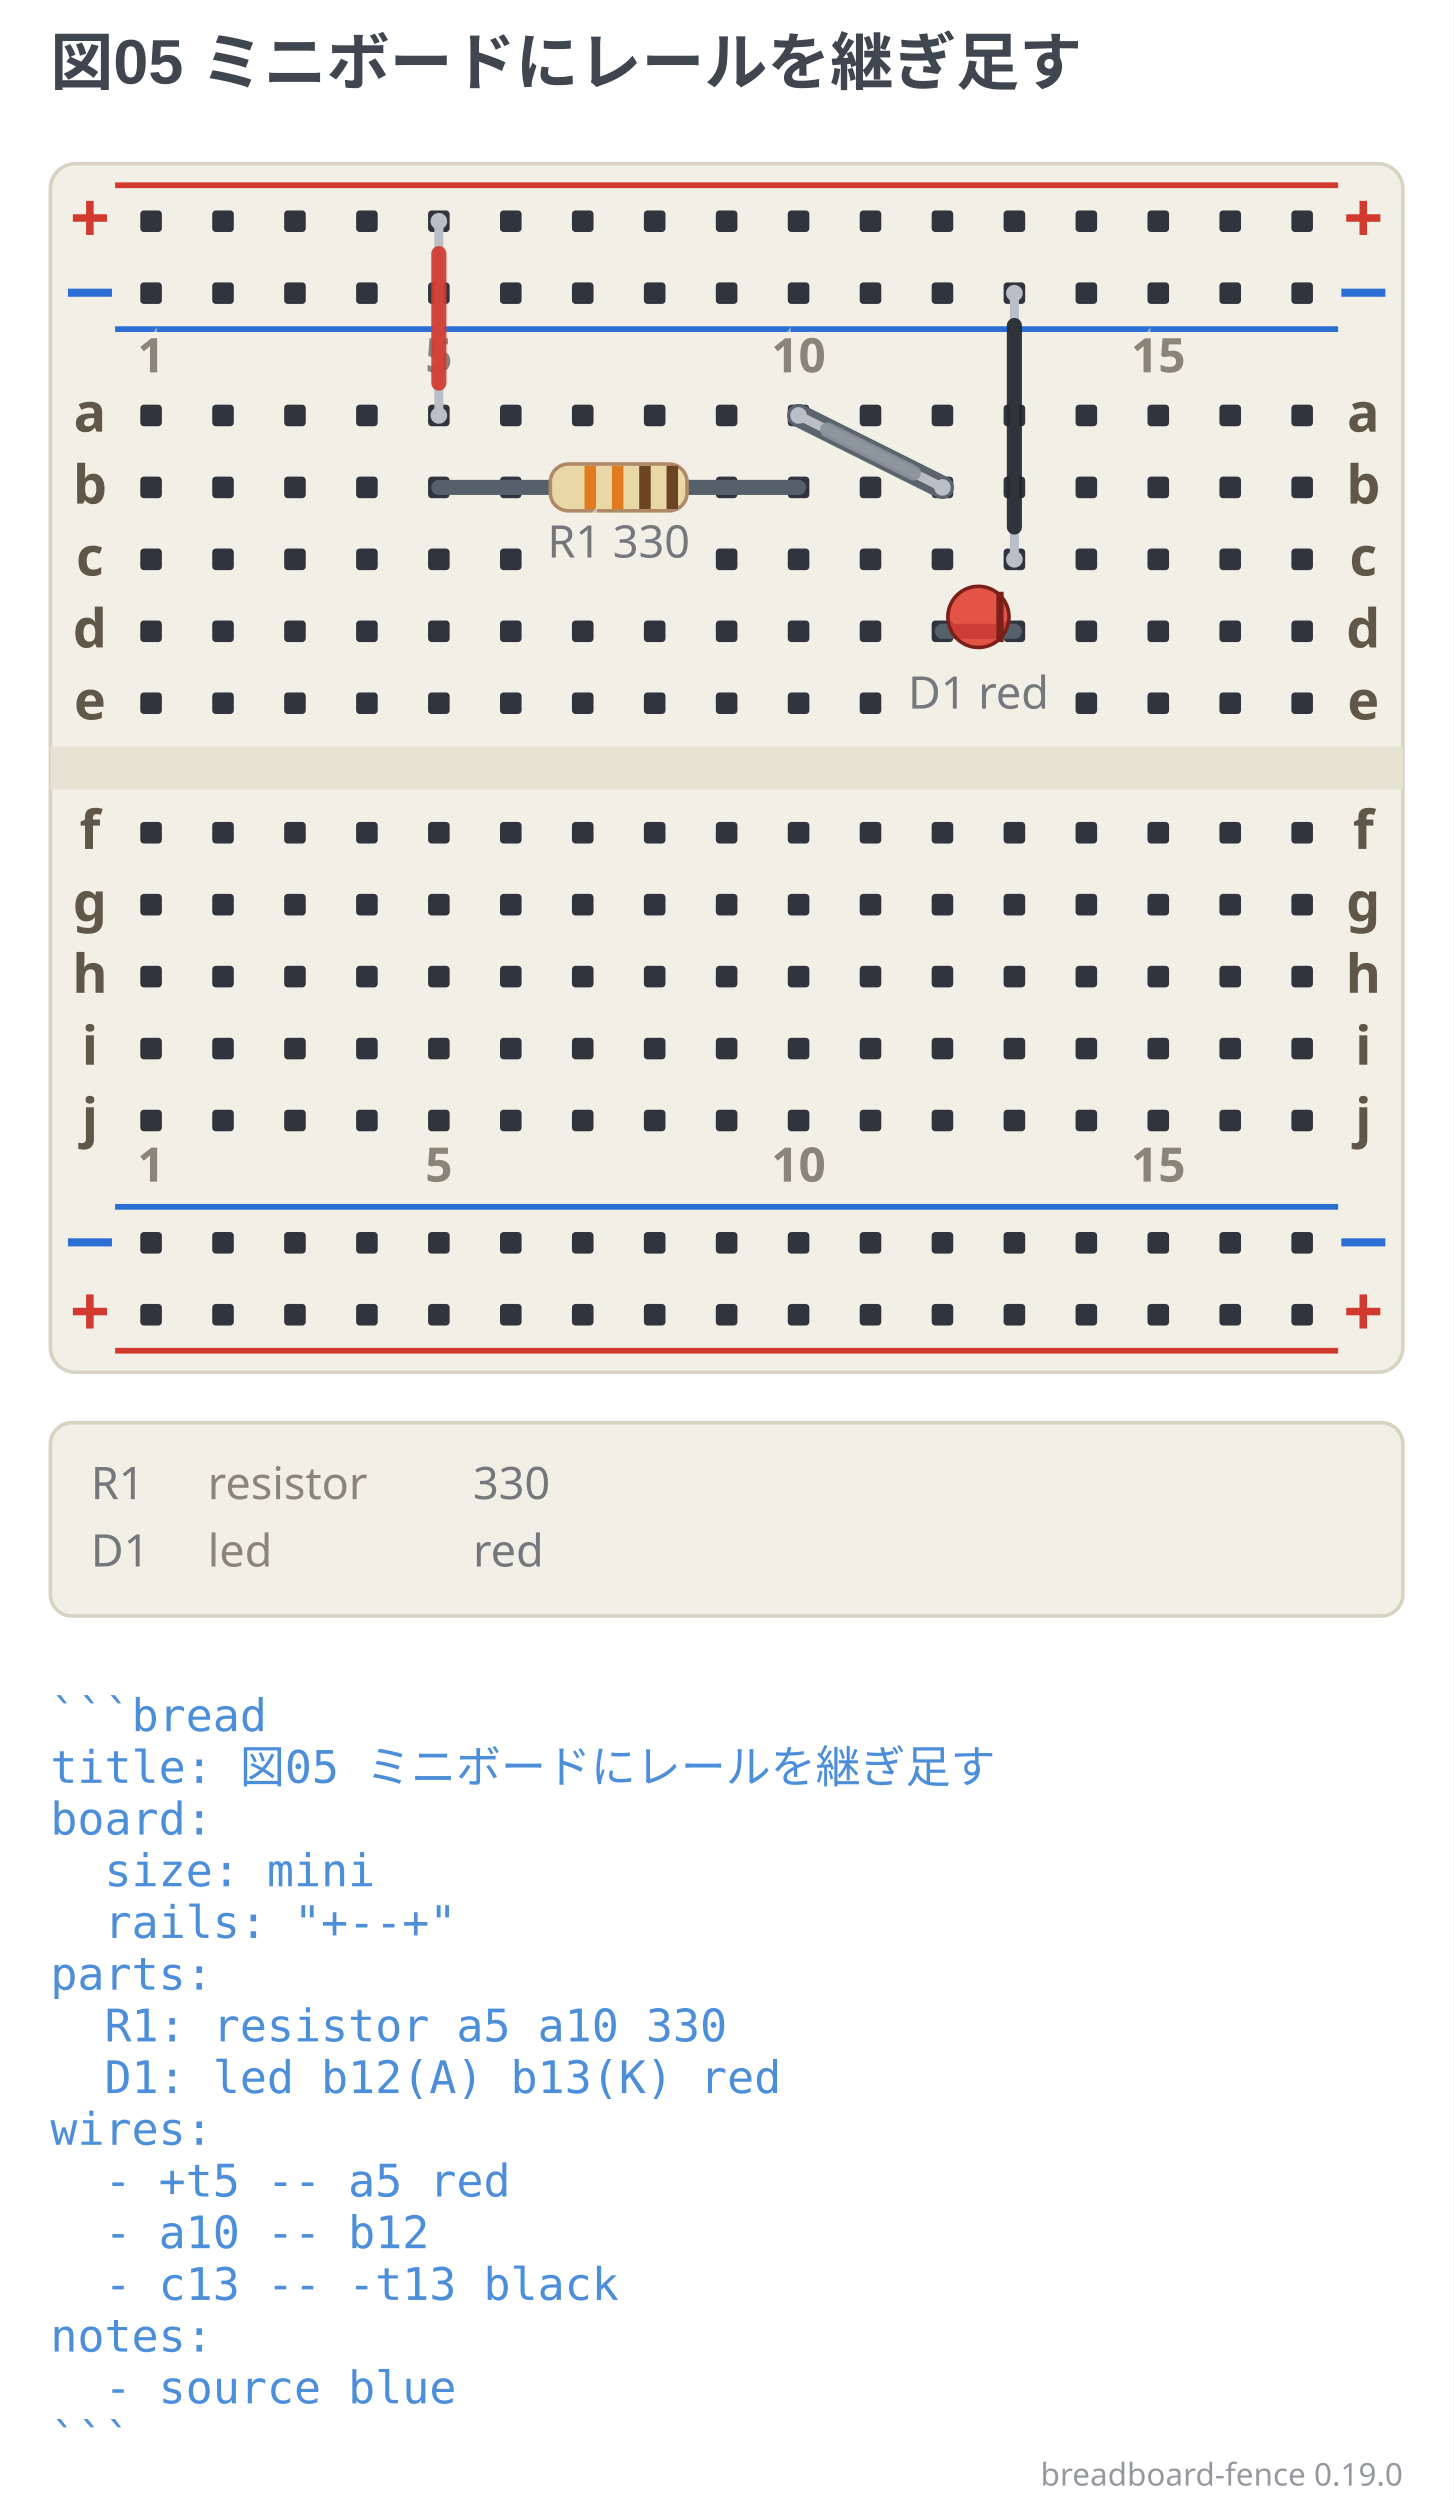
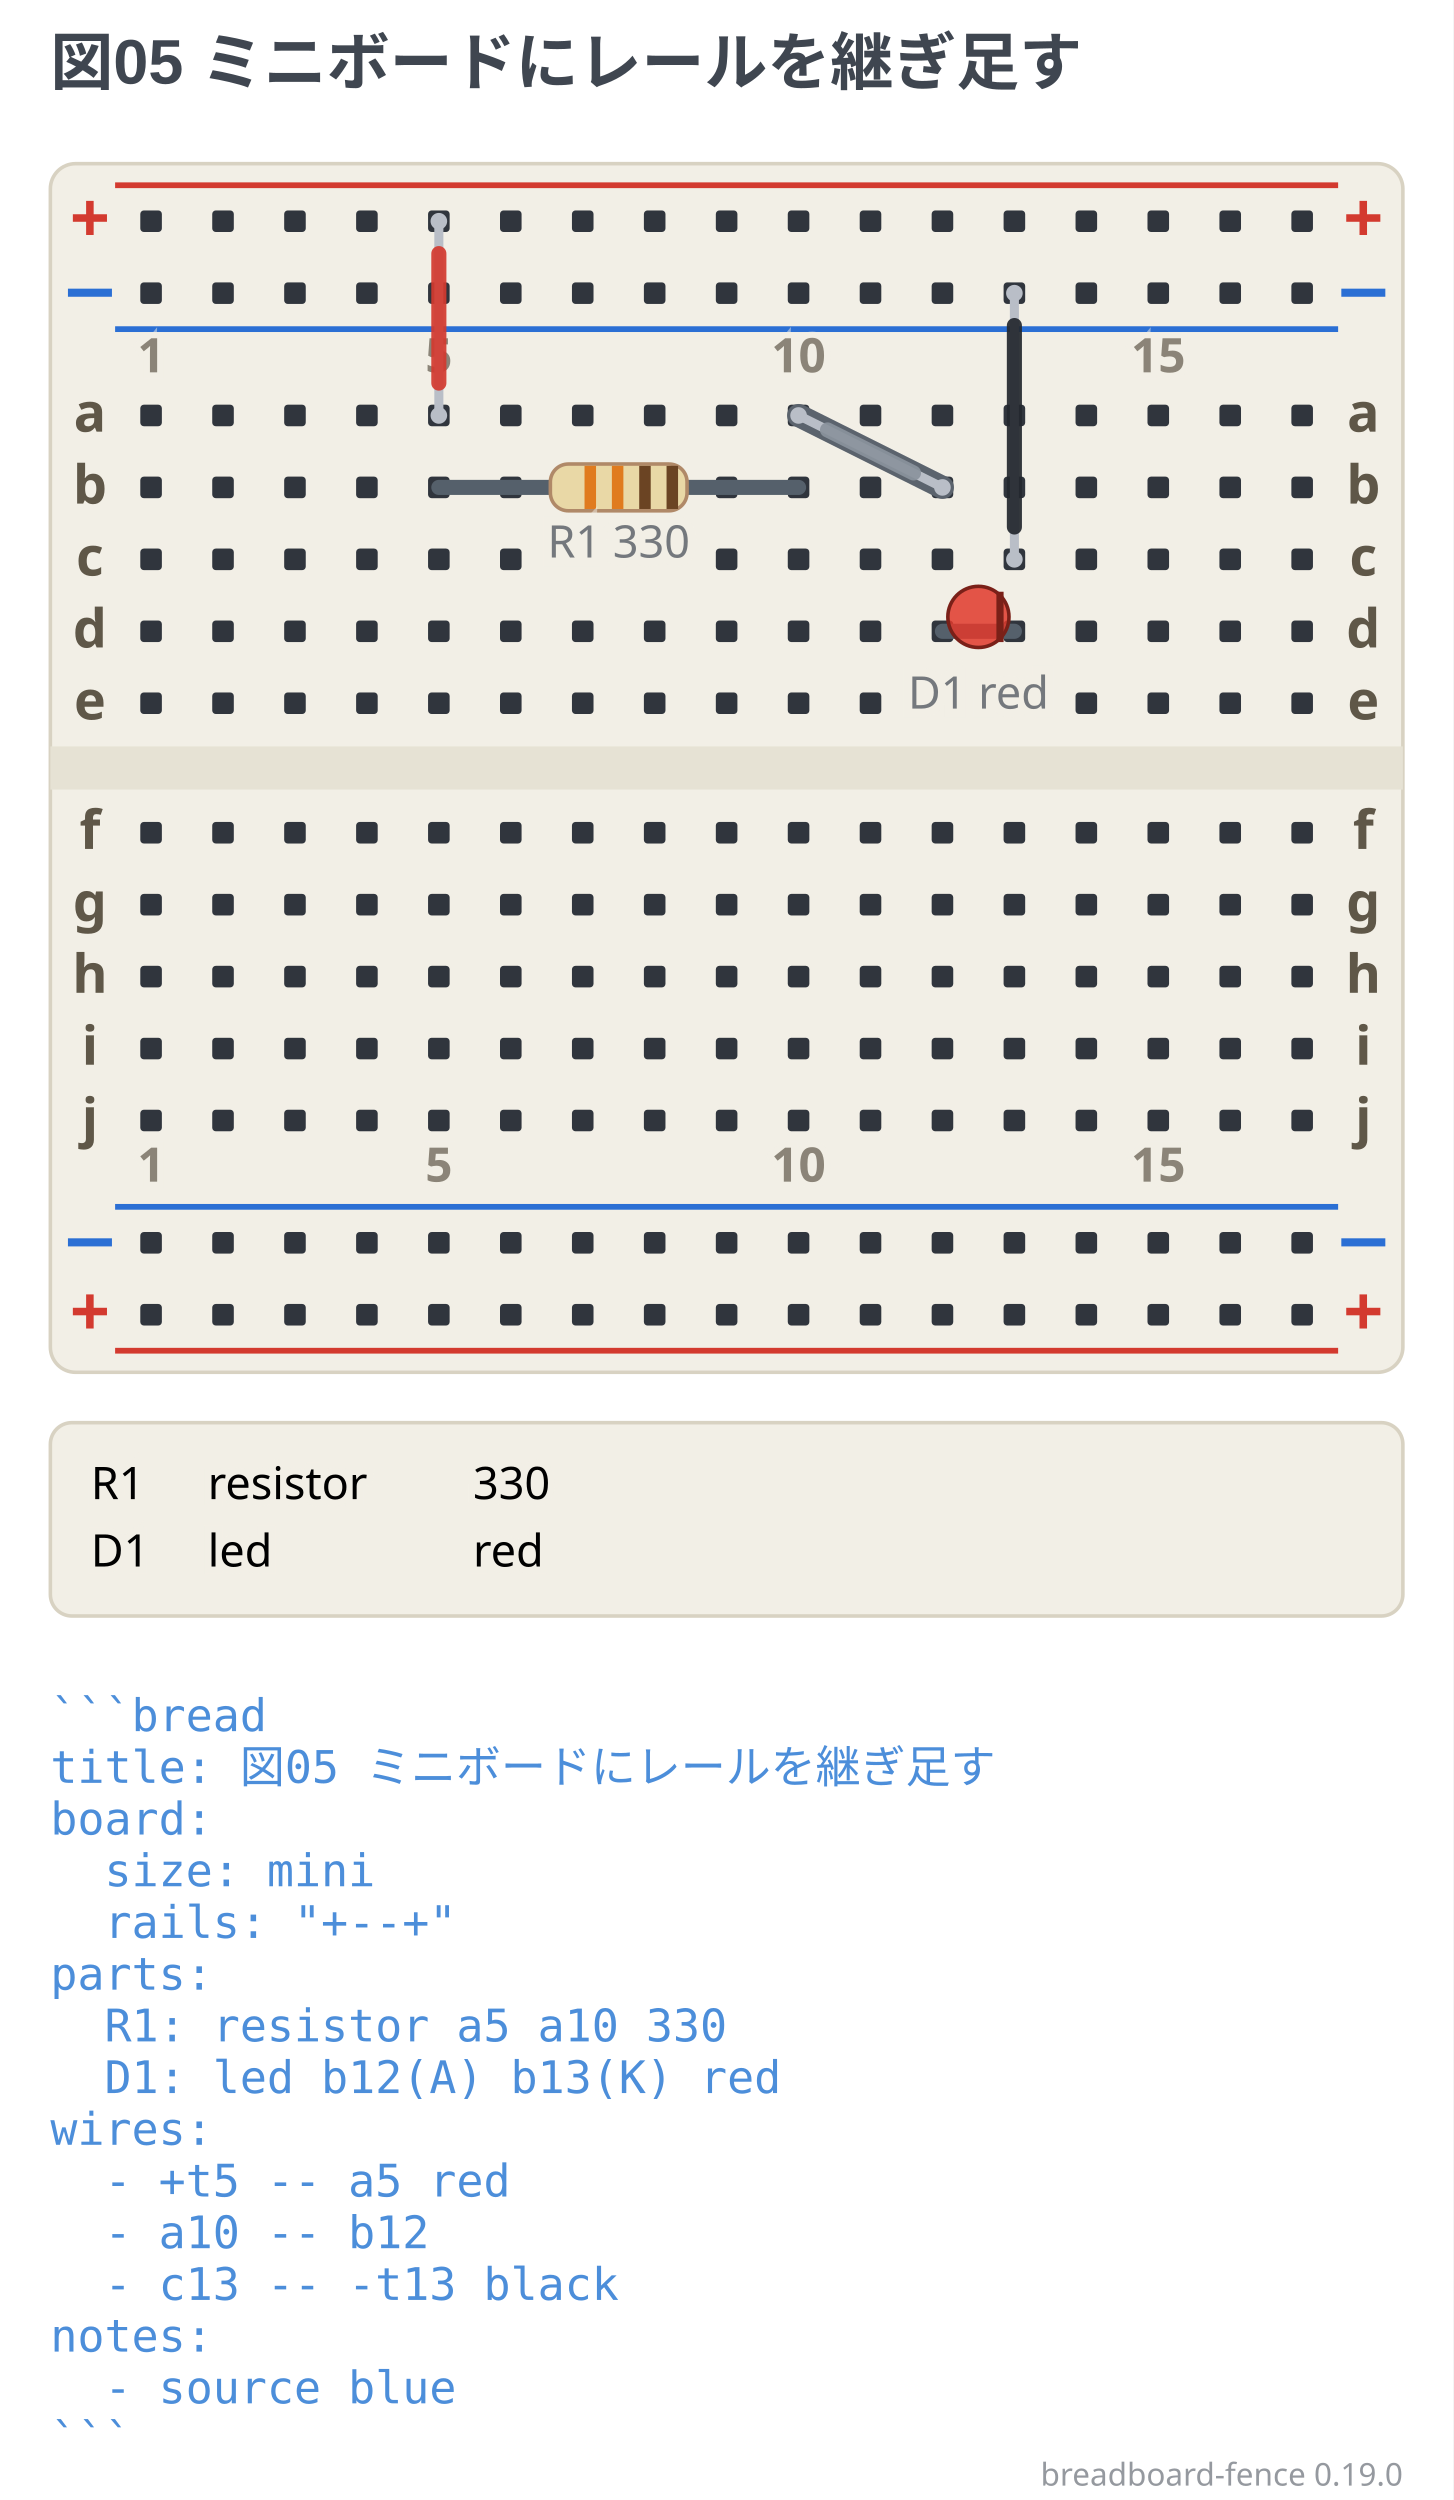
<svg xmlns="http://www.w3.org/2000/svg" width="404" height="695" viewBox="0 0 404 695" data-breadboard-fence="0.19.0" role="img">
  <rect x="0" y="0" width="404" height="695" fill="#ffffff" />
  <g>
    <text x="14" y="23.5" text-anchor="start" font-family="'Segoe UI', 'Helvetica Neue', Arial, 'Noto Sans', 'Hiragino Sans', 'Yu Gothic UI', 'Noto Sans CJK JP', sans-serif" font-size="17.5" font-weight="700" fill="#3f4650">図05 ミニボードにレールを継ぎ足す</text>
  </g>
  <g transform="translate(0 31.5)">
    <rect x="14" y="14" width="376" height="336" rx="7" fill="#f2efe6" stroke="#d8d2c2" />
    <rect x="14" y="176" width="376" height="12" fill="#e6e2d4" />
    <line x1="32" y1="20" x2="372" y2="20" stroke="#d33a2f" stroke-width="1.6" />
    <text x="25" y="36" text-anchor="middle" font-family="ui-sans-serif, system-ui, sans-serif" font-size="19.55" font-weight="700" fill="#d33a2f">+</text>
    <text x="379" y="36" text-anchor="middle" font-family="ui-sans-serif, system-ui, sans-serif" font-size="19.55" font-weight="700" fill="#d33a2f">+</text>
    <line x1="32" y1="60" x2="372" y2="60" stroke="#2b6fd4" stroke-width="1.6" />
    <text x="25" y="56" text-anchor="middle" font-family="ui-sans-serif, system-ui, sans-serif" font-size="19.55" font-weight="700" fill="#2b6fd4">−</text>
    <text x="379" y="56" text-anchor="middle" font-family="ui-sans-serif, system-ui, sans-serif" font-size="19.55" font-weight="700" fill="#2b6fd4">−</text>
    <line x1="32" y1="304" x2="372" y2="304" stroke="#2b6fd4" stroke-width="1.6" />
    <text x="25" y="320" text-anchor="middle" font-family="ui-sans-serif, system-ui, sans-serif" font-size="19.55" font-weight="700" fill="#2b6fd4">−</text>
    <text x="379" y="320" text-anchor="middle" font-family="ui-sans-serif, system-ui, sans-serif" font-size="19.55" font-weight="700" fill="#2b6fd4">−</text>
    <line x1="32" y1="344" x2="372" y2="344" stroke="#d33a2f" stroke-width="1.6" />
    <text x="25" y="340" text-anchor="middle" font-family="ui-sans-serif, system-ui, sans-serif" font-size="19.55" font-weight="700" fill="#d33a2f">+</text>
    <text x="379" y="340" text-anchor="middle" font-family="ui-sans-serif, system-ui, sans-serif" font-size="19.55" font-weight="700" fill="#d33a2f">+</text>
    <rect x="39" y="27" width="6" height="6" rx="1" fill="#30353d" />
    <rect x="59" y="27" width="6" height="6" rx="1" fill="#30353d" />
    <rect x="79" y="27" width="6" height="6" rx="1" fill="#30353d" />
    <rect x="99" y="27" width="6" height="6" rx="1" fill="#30353d" />
    <rect x="119" y="27" width="6" height="6" rx="1" fill="#30353d" />
    <rect x="139" y="27" width="6" height="6" rx="1" fill="#30353d" />
    <rect x="159" y="27" width="6" height="6" rx="1" fill="#30353d" />
    <rect x="179" y="27" width="6" height="6" rx="1" fill="#30353d" />
    <rect x="199" y="27" width="6" height="6" rx="1" fill="#30353d" />
    <rect x="219" y="27" width="6" height="6" rx="1" fill="#30353d" />
    <rect x="239" y="27" width="6" height="6" rx="1" fill="#30353d" />
    <rect x="259" y="27" width="6" height="6" rx="1" fill="#30353d" />
    <rect x="279" y="27" width="6" height="6" rx="1" fill="#30353d" />
    <rect x="299" y="27" width="6" height="6" rx="1" fill="#30353d" />
    <rect x="319" y="27" width="6" height="6" rx="1" fill="#30353d" />
    <rect x="339" y="27" width="6" height="6" rx="1" fill="#30353d" />
    <rect x="359" y="27" width="6" height="6" rx="1" fill="#30353d" />
    <rect x="39" y="47" width="6" height="6" rx="1" fill="#30353d" />
    <rect x="59" y="47" width="6" height="6" rx="1" fill="#30353d" />
    <rect x="79" y="47" width="6" height="6" rx="1" fill="#30353d" />
    <rect x="99" y="47" width="6" height="6" rx="1" fill="#30353d" />
    <rect x="119" y="47" width="6" height="6" rx="1" fill="#30353d" />
    <rect x="139" y="47" width="6" height="6" rx="1" fill="#30353d" />
    <rect x="159" y="47" width="6" height="6" rx="1" fill="#30353d" />
    <rect x="179" y="47" width="6" height="6" rx="1" fill="#30353d" />
    <rect x="199" y="47" width="6" height="6" rx="1" fill="#30353d" />
    <rect x="219" y="47" width="6" height="6" rx="1" fill="#30353d" />
    <rect x="239" y="47" width="6" height="6" rx="1" fill="#30353d" />
    <rect x="259" y="47" width="6" height="6" rx="1" fill="#30353d" />
    <rect x="279" y="47" width="6" height="6" rx="1" fill="#30353d" />
    <rect x="299" y="47" width="6" height="6" rx="1" fill="#30353d" />
    <rect x="319" y="47" width="6" height="6" rx="1" fill="#30353d" />
    <rect x="339" y="47" width="6" height="6" rx="1" fill="#30353d" />
    <rect x="359" y="47" width="6" height="6" rx="1" fill="#30353d" />
    <rect x="39" y="311" width="6" height="6" rx="1" fill="#30353d" />
    <rect x="59" y="311" width="6" height="6" rx="1" fill="#30353d" />
    <rect x="79" y="311" width="6" height="6" rx="1" fill="#30353d" />
    <rect x="99" y="311" width="6" height="6" rx="1" fill="#30353d" />
    <rect x="119" y="311" width="6" height="6" rx="1" fill="#30353d" />
    <rect x="139" y="311" width="6" height="6" rx="1" fill="#30353d" />
    <rect x="159" y="311" width="6" height="6" rx="1" fill="#30353d" />
    <rect x="179" y="311" width="6" height="6" rx="1" fill="#30353d" />
    <rect x="199" y="311" width="6" height="6" rx="1" fill="#30353d" />
    <rect x="219" y="311" width="6" height="6" rx="1" fill="#30353d" />
    <rect x="239" y="311" width="6" height="6" rx="1" fill="#30353d" />
    <rect x="259" y="311" width="6" height="6" rx="1" fill="#30353d" />
    <rect x="279" y="311" width="6" height="6" rx="1" fill="#30353d" />
    <rect x="299" y="311" width="6" height="6" rx="1" fill="#30353d" />
    <rect x="319" y="311" width="6" height="6" rx="1" fill="#30353d" />
    <rect x="339" y="311" width="6" height="6" rx="1" fill="#30353d" />
    <rect x="359" y="311" width="6" height="6" rx="1" fill="#30353d" />
    <rect x="39" y="331" width="6" height="6" rx="1" fill="#30353d" />
    <rect x="59" y="331" width="6" height="6" rx="1" fill="#30353d" />
    <rect x="79" y="331" width="6" height="6" rx="1" fill="#30353d" />
    <rect x="99" y="331" width="6" height="6" rx="1" fill="#30353d" />
    <rect x="119" y="331" width="6" height="6" rx="1" fill="#30353d" />
    <rect x="139" y="331" width="6" height="6" rx="1" fill="#30353d" />
    <rect x="159" y="331" width="6" height="6" rx="1" fill="#30353d" />
    <rect x="179" y="331" width="6" height="6" rx="1" fill="#30353d" />
    <rect x="199" y="331" width="6" height="6" rx="1" fill="#30353d" />
    <rect x="219" y="331" width="6" height="6" rx="1" fill="#30353d" />
    <rect x="239" y="331" width="6" height="6" rx="1" fill="#30353d" />
    <rect x="259" y="331" width="6" height="6" rx="1" fill="#30353d" />
    <rect x="279" y="331" width="6" height="6" rx="1" fill="#30353d" />
    <rect x="299" y="331" width="6" height="6" rx="1" fill="#30353d" />
    <rect x="319" y="331" width="6" height="6" rx="1" fill="#30353d" />
    <rect x="339" y="331" width="6" height="6" rx="1" fill="#30353d" />
    <rect x="359" y="331" width="6" height="6" rx="1" fill="#30353d" />
    <rect x="39" y="81" width="6" height="6" rx="1" fill="#30353d" />
    <rect x="59" y="81" width="6" height="6" rx="1" fill="#30353d" />
    <rect x="79" y="81" width="6" height="6" rx="1" fill="#30353d" />
    <rect x="99" y="81" width="6" height="6" rx="1" fill="#30353d" />
    <rect x="119" y="81" width="6" height="6" rx="1" fill="#30353d" />
    <rect x="139" y="81" width="6" height="6" rx="1" fill="#30353d" />
    <rect x="159" y="81" width="6" height="6" rx="1" fill="#30353d" />
    <rect x="179" y="81" width="6" height="6" rx="1" fill="#30353d" />
    <rect x="199" y="81" width="6" height="6" rx="1" fill="#30353d" />
    <rect x="219" y="81" width="6" height="6" rx="1" fill="#30353d" />
    <rect x="239" y="81" width="6" height="6" rx="1" fill="#30353d" />
    <rect x="259" y="81" width="6" height="6" rx="1" fill="#30353d" />
    <rect x="279" y="81" width="6" height="6" rx="1" fill="#30353d" />
    <rect x="299" y="81" width="6" height="6" rx="1" fill="#30353d" />
    <rect x="319" y="81" width="6" height="6" rx="1" fill="#30353d" />
    <rect x="339" y="81" width="6" height="6" rx="1" fill="#30353d" />
    <rect x="359" y="81" width="6" height="6" rx="1" fill="#30353d" />
    <rect x="39" y="101" width="6" height="6" rx="1" fill="#30353d" />
    <rect x="59" y="101" width="6" height="6" rx="1" fill="#30353d" />
    <rect x="79" y="101" width="6" height="6" rx="1" fill="#30353d" />
    <rect x="99" y="101" width="6" height="6" rx="1" fill="#30353d" />
    <rect x="119" y="101" width="6" height="6" rx="1" fill="#30353d" />
    <rect x="139" y="101" width="6" height="6" rx="1" fill="#30353d" />
    <rect x="199" y="101" width="6" height="6" rx="1" fill="#30353d" />
    <rect x="219" y="101" width="6" height="6" rx="1" fill="#30353d" />
    <rect x="239" y="101" width="6" height="6" rx="1" fill="#30353d" />
    <rect x="259" y="101" width="6" height="6" rx="1" fill="#30353d" />
    <rect x="279" y="101" width="6" height="6" rx="1" fill="#30353d" />
    <rect x="299" y="101" width="6" height="6" rx="1" fill="#30353d" />
    <rect x="319" y="101" width="6" height="6" rx="1" fill="#30353d" />
    <rect x="339" y="101" width="6" height="6" rx="1" fill="#30353d" />
    <rect x="359" y="101" width="6" height="6" rx="1" fill="#30353d" />
    <rect x="39" y="121" width="6" height="6" rx="1" fill="#30353d" />
    <rect x="59" y="121" width="6" height="6" rx="1" fill="#30353d" />
    <rect x="79" y="121" width="6" height="6" rx="1" fill="#30353d" />
    <rect x="99" y="121" width="6" height="6" rx="1" fill="#30353d" />
    <rect x="119" y="121" width="6" height="6" rx="1" fill="#30353d" />
    <rect x="139" y="121" width="6" height="6" rx="1" fill="#30353d" />
    <rect x="199" y="121" width="6" height="6" rx="1" fill="#30353d" />
    <rect x="219" y="121" width="6" height="6" rx="1" fill="#30353d" />
    <rect x="239" y="121" width="6" height="6" rx="1" fill="#30353d" />
    <rect x="259" y="121" width="6" height="6" rx="1" fill="#30353d" />
    <rect x="279" y="121" width="6" height="6" rx="1" fill="#30353d" />
    <rect x="299" y="121" width="6" height="6" rx="1" fill="#30353d" />
    <rect x="319" y="121" width="6" height="6" rx="1" fill="#30353d" />
    <rect x="339" y="121" width="6" height="6" rx="1" fill="#30353d" />
    <rect x="359" y="121" width="6" height="6" rx="1" fill="#30353d" />
    <rect x="39" y="141" width="6" height="6" rx="1" fill="#30353d" />
    <rect x="59" y="141" width="6" height="6" rx="1" fill="#30353d" />
    <rect x="79" y="141" width="6" height="6" rx="1" fill="#30353d" />
    <rect x="99" y="141" width="6" height="6" rx="1" fill="#30353d" />
    <rect x="119" y="141" width="6" height="6" rx="1" fill="#30353d" />
    <rect x="139" y="141" width="6" height="6" rx="1" fill="#30353d" />
    <rect x="159" y="141" width="6" height="6" rx="1" fill="#30353d" />
    <rect x="179" y="141" width="6" height="6" rx="1" fill="#30353d" />
    <rect x="199" y="141" width="6" height="6" rx="1" fill="#30353d" />
    <rect x="219" y="141" width="6" height="6" rx="1" fill="#30353d" />
    <rect x="239" y="141" width="6" height="6" rx="1" fill="#30353d" />
    <rect x="259" y="141" width="6" height="6" rx="1" fill="#30353d" />
    <rect x="279" y="141" width="6" height="6" rx="1" fill="#30353d" />
    <rect x="299" y="141" width="6" height="6" rx="1" fill="#30353d" />
    <rect x="319" y="141" width="6" height="6" rx="1" fill="#30353d" />
    <rect x="339" y="141" width="6" height="6" rx="1" fill="#30353d" />
    <rect x="359" y="141" width="6" height="6" rx="1" fill="#30353d" />
    <rect x="39" y="161" width="6" height="6" rx="1" fill="#30353d" />
    <rect x="59" y="161" width="6" height="6" rx="1" fill="#30353d" />
    <rect x="79" y="161" width="6" height="6" rx="1" fill="#30353d" />
    <rect x="99" y="161" width="6" height="6" rx="1" fill="#30353d" />
    <rect x="119" y="161" width="6" height="6" rx="1" fill="#30353d" />
    <rect x="139" y="161" width="6" height="6" rx="1" fill="#30353d" />
    <rect x="159" y="161" width="6" height="6" rx="1" fill="#30353d" />
    <rect x="179" y="161" width="6" height="6" rx="1" fill="#30353d" />
    <rect x="199" y="161" width="6" height="6" rx="1" fill="#30353d" />
    <rect x="219" y="161" width="6" height="6" rx="1" fill="#30353d" />
    <rect x="239" y="161" width="6" height="6" rx="1" fill="#30353d" />
    <rect x="299" y="161" width="6" height="6" rx="1" fill="#30353d" />
    <rect x="319" y="161" width="6" height="6" rx="1" fill="#30353d" />
    <rect x="339" y="161" width="6" height="6" rx="1" fill="#30353d" />
    <rect x="359" y="161" width="6" height="6" rx="1" fill="#30353d" />
    <rect x="39" y="197" width="6" height="6" rx="1" fill="#30353d" />
    <rect x="59" y="197" width="6" height="6" rx="1" fill="#30353d" />
    <rect x="79" y="197" width="6" height="6" rx="1" fill="#30353d" />
    <rect x="99" y="197" width="6" height="6" rx="1" fill="#30353d" />
    <rect x="119" y="197" width="6" height="6" rx="1" fill="#30353d" />
    <rect x="139" y="197" width="6" height="6" rx="1" fill="#30353d" />
    <rect x="159" y="197" width="6" height="6" rx="1" fill="#30353d" />
    <rect x="179" y="197" width="6" height="6" rx="1" fill="#30353d" />
    <rect x="199" y="197" width="6" height="6" rx="1" fill="#30353d" />
    <rect x="219" y="197" width="6" height="6" rx="1" fill="#30353d" />
    <rect x="239" y="197" width="6" height="6" rx="1" fill="#30353d" />
    <rect x="259" y="197" width="6" height="6" rx="1" fill="#30353d" />
    <rect x="279" y="197" width="6" height="6" rx="1" fill="#30353d" />
    <rect x="299" y="197" width="6" height="6" rx="1" fill="#30353d" />
    <rect x="319" y="197" width="6" height="6" rx="1" fill="#30353d" />
    <rect x="339" y="197" width="6" height="6" rx="1" fill="#30353d" />
    <rect x="359" y="197" width="6" height="6" rx="1" fill="#30353d" />
    <rect x="39" y="217" width="6" height="6" rx="1" fill="#30353d" />
    <rect x="59" y="217" width="6" height="6" rx="1" fill="#30353d" />
    <rect x="79" y="217" width="6" height="6" rx="1" fill="#30353d" />
    <rect x="99" y="217" width="6" height="6" rx="1" fill="#30353d" />
    <rect x="119" y="217" width="6" height="6" rx="1" fill="#30353d" />
    <rect x="139" y="217" width="6" height="6" rx="1" fill="#30353d" />
    <rect x="159" y="217" width="6" height="6" rx="1" fill="#30353d" />
    <rect x="179" y="217" width="6" height="6" rx="1" fill="#30353d" />
    <rect x="199" y="217" width="6" height="6" rx="1" fill="#30353d" />
    <rect x="219" y="217" width="6" height="6" rx="1" fill="#30353d" />
    <rect x="239" y="217" width="6" height="6" rx="1" fill="#30353d" />
    <rect x="259" y="217" width="6" height="6" rx="1" fill="#30353d" />
    <rect x="279" y="217" width="6" height="6" rx="1" fill="#30353d" />
    <rect x="299" y="217" width="6" height="6" rx="1" fill="#30353d" />
    <rect x="319" y="217" width="6" height="6" rx="1" fill="#30353d" />
    <rect x="339" y="217" width="6" height="6" rx="1" fill="#30353d" />
    <rect x="359" y="217" width="6" height="6" rx="1" fill="#30353d" />
    <rect x="39" y="237" width="6" height="6" rx="1" fill="#30353d" />
    <rect x="59" y="237" width="6" height="6" rx="1" fill="#30353d" />
    <rect x="79" y="237" width="6" height="6" rx="1" fill="#30353d" />
    <rect x="99" y="237" width="6" height="6" rx="1" fill="#30353d" />
    <rect x="119" y="237" width="6" height="6" rx="1" fill="#30353d" />
    <rect x="139" y="237" width="6" height="6" rx="1" fill="#30353d" />
    <rect x="159" y="237" width="6" height="6" rx="1" fill="#30353d" />
    <rect x="179" y="237" width="6" height="6" rx="1" fill="#30353d" />
    <rect x="199" y="237" width="6" height="6" rx="1" fill="#30353d" />
    <rect x="219" y="237" width="6" height="6" rx="1" fill="#30353d" />
    <rect x="239" y="237" width="6" height="6" rx="1" fill="#30353d" />
    <rect x="259" y="237" width="6" height="6" rx="1" fill="#30353d" />
    <rect x="279" y="237" width="6" height="6" rx="1" fill="#30353d" />
    <rect x="299" y="237" width="6" height="6" rx="1" fill="#30353d" />
    <rect x="319" y="237" width="6" height="6" rx="1" fill="#30353d" />
    <rect x="339" y="237" width="6" height="6" rx="1" fill="#30353d" />
    <rect x="359" y="237" width="6" height="6" rx="1" fill="#30353d" />
    <rect x="39" y="257" width="6" height="6" rx="1" fill="#30353d" />
    <rect x="59" y="257" width="6" height="6" rx="1" fill="#30353d" />
    <rect x="79" y="257" width="6" height="6" rx="1" fill="#30353d" />
    <rect x="99" y="257" width="6" height="6" rx="1" fill="#30353d" />
    <rect x="119" y="257" width="6" height="6" rx="1" fill="#30353d" />
    <rect x="139" y="257" width="6" height="6" rx="1" fill="#30353d" />
    <rect x="159" y="257" width="6" height="6" rx="1" fill="#30353d" />
    <rect x="179" y="257" width="6" height="6" rx="1" fill="#30353d" />
    <rect x="199" y="257" width="6" height="6" rx="1" fill="#30353d" />
    <rect x="219" y="257" width="6" height="6" rx="1" fill="#30353d" />
    <rect x="239" y="257" width="6" height="6" rx="1" fill="#30353d" />
    <rect x="259" y="257" width="6" height="6" rx="1" fill="#30353d" />
    <rect x="279" y="257" width="6" height="6" rx="1" fill="#30353d" />
    <rect x="299" y="257" width="6" height="6" rx="1" fill="#30353d" />
    <rect x="319" y="257" width="6" height="6" rx="1" fill="#30353d" />
    <rect x="339" y="257" width="6" height="6" rx="1" fill="#30353d" />
    <rect x="359" y="257" width="6" height="6" rx="1" fill="#30353d" />
    <rect x="39" y="277" width="6" height="6" rx="1" fill="#30353d" />
    <rect x="59" y="277" width="6" height="6" rx="1" fill="#30353d" />
    <rect x="79" y="277" width="6" height="6" rx="1" fill="#30353d" />
    <rect x="99" y="277" width="6" height="6" rx="1" fill="#30353d" />
    <rect x="119" y="277" width="6" height="6" rx="1" fill="#30353d" />
    <rect x="139" y="277" width="6" height="6" rx="1" fill="#30353d" />
    <rect x="159" y="277" width="6" height="6" rx="1" fill="#30353d" />
    <rect x="179" y="277" width="6" height="6" rx="1" fill="#30353d" />
    <rect x="199" y="277" width="6" height="6" rx="1" fill="#30353d" />
    <rect x="219" y="277" width="6" height="6" rx="1" fill="#30353d" />
    <rect x="239" y="277" width="6" height="6" rx="1" fill="#30353d" />
    <rect x="259" y="277" width="6" height="6" rx="1" fill="#30353d" />
    <rect x="279" y="277" width="6" height="6" rx="1" fill="#30353d" />
    <rect x="299" y="277" width="6" height="6" rx="1" fill="#30353d" />
    <rect x="319" y="277" width="6" height="6" rx="1" fill="#30353d" />
    <rect x="339" y="277" width="6" height="6" rx="1" fill="#30353d" />
    <rect x="359" y="277" width="6" height="6" rx="1" fill="#30353d" />
    <text x="25" y="88.5" text-anchor="middle" font-family="ui-sans-serif, system-ui, sans-serif" font-size="14.95" font-weight="700" fill="#5f5748">a</text>
    <text x="379" y="88.5" text-anchor="middle" font-family="ui-sans-serif, system-ui, sans-serif" font-size="14.95" font-weight="700" fill="#5f5748">a</text>
    <text x="25" y="108.5" text-anchor="middle" font-family="ui-sans-serif, system-ui, sans-serif" font-size="14.95" font-weight="700" fill="#5f5748">b</text>
    <text x="379" y="108.5" text-anchor="middle" font-family="ui-sans-serif, system-ui, sans-serif" font-size="14.95" font-weight="700" fill="#5f5748">b</text>
    <text x="25" y="128.5" text-anchor="middle" font-family="ui-sans-serif, system-ui, sans-serif" font-size="14.95" font-weight="700" fill="#5f5748">c</text>
    <text x="379" y="128.5" text-anchor="middle" font-family="ui-sans-serif, system-ui, sans-serif" font-size="14.95" font-weight="700" fill="#5f5748">c</text>
    <text x="25" y="148.5" text-anchor="middle" font-family="ui-sans-serif, system-ui, sans-serif" font-size="14.95" font-weight="700" fill="#5f5748">d</text>
    <text x="379" y="148.5" text-anchor="middle" font-family="ui-sans-serif, system-ui, sans-serif" font-size="14.95" font-weight="700" fill="#5f5748">d</text>
    <text x="25" y="168.5" text-anchor="middle" font-family="ui-sans-serif, system-ui, sans-serif" font-size="14.95" font-weight="700" fill="#5f5748">e</text>
    <text x="379" y="168.5" text-anchor="middle" font-family="ui-sans-serif, system-ui, sans-serif" font-size="14.95" font-weight="700" fill="#5f5748">e</text>
    <text x="25" y="204.5" text-anchor="middle" font-family="ui-sans-serif, system-ui, sans-serif" font-size="14.95" font-weight="700" fill="#5f5748">f</text>
    <text x="379" y="204.5" text-anchor="middle" font-family="ui-sans-serif, system-ui, sans-serif" font-size="14.95" font-weight="700" fill="#5f5748">f</text>
    <text x="25" y="224.5" text-anchor="middle" font-family="ui-sans-serif, system-ui, sans-serif" font-size="14.95" font-weight="700" fill="#5f5748">g</text>
    <text x="379" y="224.5" text-anchor="middle" font-family="ui-sans-serif, system-ui, sans-serif" font-size="14.95" font-weight="700" fill="#5f5748">g</text>
    <text x="25" y="244.5" text-anchor="middle" font-family="ui-sans-serif, system-ui, sans-serif" font-size="14.95" font-weight="700" fill="#5f5748">h</text>
    <text x="379" y="244.5" text-anchor="middle" font-family="ui-sans-serif, system-ui, sans-serif" font-size="14.95" font-weight="700" fill="#5f5748">h</text>
    <text x="25" y="264.5" text-anchor="middle" font-family="ui-sans-serif, system-ui, sans-serif" font-size="14.95" font-weight="700" fill="#5f5748">i</text>
    <text x="379" y="264.5" text-anchor="middle" font-family="ui-sans-serif, system-ui, sans-serif" font-size="14.95" font-weight="700" fill="#5f5748">i</text>
    <text x="25" y="284.5" text-anchor="middle" font-family="ui-sans-serif, system-ui, sans-serif" font-size="14.95" font-weight="700" fill="#5f5748">j</text>
    <text x="379" y="284.5" text-anchor="middle" font-family="ui-sans-serif, system-ui, sans-serif" font-size="14.95" font-weight="700" fill="#5f5748">j</text>
    <text x="42" y="72" text-anchor="middle" font-family="ui-sans-serif, system-ui, sans-serif" stroke="#f2efe6" stroke-width="3.45" font-size="13.23" font-weight="700" fill="#f2efe6" opacity="0.5" aria-hidden="true">1</text>
    <text x="42" y="72" text-anchor="middle" font-family="ui-sans-serif, system-ui, sans-serif" font-size="13.23" font-weight="700" fill="#5f5748" opacity="0.7">1</text>
    <text x="42" y="297" text-anchor="middle" font-family="ui-sans-serif, system-ui, sans-serif" stroke="#f2efe6" stroke-width="3.45" font-size="13.23" font-weight="700" fill="#f2efe6" opacity="0.5" aria-hidden="true">1</text>
    <text x="42" y="297" text-anchor="middle" font-family="ui-sans-serif, system-ui, sans-serif" font-size="13.23" font-weight="700" fill="#5f5748" opacity="0.7">1</text>
    <text x="122" y="72" text-anchor="middle" font-family="ui-sans-serif, system-ui, sans-serif" stroke="#f2efe6" stroke-width="3.45" font-size="13.23" font-weight="700" fill="#f2efe6" opacity="0.5" aria-hidden="true">5</text>
    <text x="122" y="72" text-anchor="middle" font-family="ui-sans-serif, system-ui, sans-serif" font-size="13.23" font-weight="700" fill="#5f5748" opacity="0.7">5</text>
    <text x="122" y="297" text-anchor="middle" font-family="ui-sans-serif, system-ui, sans-serif" stroke="#f2efe6" stroke-width="3.45" font-size="13.23" font-weight="700" fill="#f2efe6" opacity="0.5" aria-hidden="true">5</text>
    <text x="122" y="297" text-anchor="middle" font-family="ui-sans-serif, system-ui, sans-serif" font-size="13.23" font-weight="700" fill="#5f5748" opacity="0.7">5</text>
    <text x="222" y="72" text-anchor="middle" font-family="ui-sans-serif, system-ui, sans-serif" stroke="#f2efe6" stroke-width="3.45" font-size="13.23" font-weight="700" fill="#f2efe6" opacity="0.5" aria-hidden="true">10</text>
    <text x="222" y="72" text-anchor="middle" font-family="ui-sans-serif, system-ui, sans-serif" font-size="13.23" font-weight="700" fill="#5f5748" opacity="0.7">10</text>
    <text x="222" y="297" text-anchor="middle" font-family="ui-sans-serif, system-ui, sans-serif" stroke="#f2efe6" stroke-width="3.45" font-size="13.23" font-weight="700" fill="#f2efe6" opacity="0.5" aria-hidden="true">10</text>
    <text x="222" y="297" text-anchor="middle" font-family="ui-sans-serif, system-ui, sans-serif" font-size="13.23" font-weight="700" fill="#5f5748" opacity="0.7">10</text>
    <text x="322" y="72" text-anchor="middle" font-family="ui-sans-serif, system-ui, sans-serif" stroke="#f2efe6" stroke-width="3.45" font-size="13.23" font-weight="700" fill="#f2efe6" opacity="0.5" aria-hidden="true">15</text>
    <text x="322" y="72" text-anchor="middle" font-family="ui-sans-serif, system-ui, sans-serif" font-size="13.23" font-weight="700" fill="#5f5748" opacity="0.7">15</text>
    <text x="322" y="297" text-anchor="middle" font-family="ui-sans-serif, system-ui, sans-serif" stroke="#f2efe6" stroke-width="3.45" font-size="13.23" font-weight="700" fill="#f2efe6" opacity="0.5" aria-hidden="true">15</text>
    <text x="322" y="297" text-anchor="middle" font-family="ui-sans-serif, system-ui, sans-serif" font-size="13.23" font-weight="700" fill="#5f5748" opacity="0.7">15</text>
    <path d="M 222 84 L 262 104" fill="none" stroke="#5b636d" stroke-width="6.4" stroke-linecap="round" stroke-linejoin="round" />
    <path d="M 122 30 L 122 84" fill="none" stroke="#b9bec7" stroke-width="2.52" stroke-linecap="round" stroke-linejoin="round" />
    <path d="M 122 39 L 122 75" fill="none" stroke="#d33a2f" stroke-width="4.2" stroke-linecap="round" opacity="0.92" />
    <circle cx="122" cy="30" r="2.31" fill="#b9bec7" />
    <circle cx="122" cy="84" r="2.31" fill="#b9bec7" />
    <path d="M 222 84 L 262 104" fill="none" stroke="#b9bec7" stroke-width="2.52" stroke-linecap="round" stroke-linejoin="round" />
    <path d="M 230.05 88.02 L 253.95 99.98" fill="none" stroke="#8a929c" stroke-width="4.2" stroke-linecap="round" opacity="0.92" />
    <circle cx="222" cy="84" r="2.31" fill="#b9bec7" />
    <circle cx="262" cy="104" r="2.31" fill="#b9bec7" />
    <path d="M 282 124 L 282 50" fill="none" stroke="#b9bec7" stroke-width="2.52" stroke-linecap="round" stroke-linejoin="round" />
    <path d="M 282 115 L 282 59" fill="none" stroke="#23272e" stroke-width="4.2" stroke-linecap="round" opacity="0.92" />
    <circle cx="282" cy="124" r="2.31" fill="#b9bec7" />
    <circle cx="282" cy="50" r="2.31" fill="#b9bec7" />
    <line x1="122" y1="104" x2="222" y2="104" stroke="#55606b" stroke-width="4.2" stroke-linecap="round" />
    <g transform="translate(172 104) rotate(0)">
      <rect x="-19" y="-6.5" width="38" height="13" rx="5" fill="#e9d8a6" stroke="#b08968" />
      <rect x="-9.5" y="-6" width="3.2" height="12" fill="#e07b1e" />
      <rect x="-1.9" y="-6" width="3.2" height="12" fill="#e07b1e" />
      <rect x="5.7" y="-6" width="3.2" height="12" fill="#6b4423" />
      <rect x="13.3" y="-6" width="3.2" height="12" fill="#6b4423" />
    </g>
    <line x1="262" y1="144" x2="282" y2="144" stroke="#55606b" stroke-width="4.2" stroke-linecap="round" />
    <g transform="translate(272 144) rotate(0)">
      <circle cx="0" cy="-4" r="8.5" fill="#e0392c" fill-opacity="0.85" stroke="#7a2018" />
      <line x1="6" y1="-11" x2="6" y2="3" stroke="#7a2018" stroke-width="2" />
    </g>
    <text x="172" y="123.5" text-anchor="middle" font-family="ui-sans-serif, system-ui, sans-serif" stroke="#f2efe6" stroke-width="4.75" class="bf-caption" font-size="12.5" fill="#f2efe6" opacity="0.5" aria-hidden="true">R1 330</text>
    <text x="172" y="123.5" text-anchor="middle" font-family="ui-sans-serif, system-ui, sans-serif" class="bf-caption" font-size="12.5" fill="#3f4650" opacity="0.7">R1 330</text>
    <text x="272" y="165.5" text-anchor="middle" font-family="ui-sans-serif, system-ui, sans-serif" stroke="#f2efe6" stroke-width="4.75" class="bf-caption" font-size="12.5" fill="#f2efe6" opacity="0.5" aria-hidden="true">D1 red</text>
    <text x="272" y="165.5" text-anchor="middle" font-family="ui-sans-serif, system-ui, sans-serif" class="bf-caption" font-size="12.5" fill="#3f4650" opacity="0.7">D1 red</text>
    <rect x="14" y="364" width="376" height="53.75" rx="6" fill="#f2efe6" stroke="#d8d2c2" />
    <text x="25.25" y="385.25" text-anchor="start" font-family="ui-sans-serif, system-ui, sans-serif" stroke="#f2efe6" stroke-width="3.75" font-size="12.5" fill="#f2efe6" opacity="0.5" aria-hidden="true">R1</text>
-     <text x="25.25" y="385.25" text-anchor="start" font-family="ui-sans-serif, system-ui, sans-serif" font-size="12.5" fill="#3f4650" opacity="0.7">R1</text>
+     <text x="25.25" y="385.25" text-anchor="start" font-family="ui-sans-serif, system-ui, sans-serif" font-size="12.5" fill="#000000">R1</text>
    <text x="57.75" y="385.25" text-anchor="start" font-family="ui-sans-serif, system-ui, sans-serif" stroke="#f2efe6" stroke-width="3.75" font-size="12.5" fill="#f2efe6" opacity="0.5" aria-hidden="true">resistor</text>
-     <text x="57.75" y="385.25" text-anchor="start" font-family="ui-sans-serif, system-ui, sans-serif" font-size="12.5" fill="#5f5748" opacity="0.7">resistor</text>
+     <text x="57.75" y="385.25" text-anchor="start" font-family="ui-sans-serif, system-ui, sans-serif" font-size="12.5" fill="#000000">resistor</text>
    <text x="131.5" y="385.25" text-anchor="start" font-family="ui-sans-serif, system-ui, sans-serif" stroke="#f2efe6" stroke-width="3.75" font-size="12.5" fill="#f2efe6" opacity="0.5" aria-hidden="true">330</text>
-     <text x="131.5" y="385.25" text-anchor="start" font-family="ui-sans-serif, system-ui, sans-serif" font-size="12.5" fill="#3f4650" opacity="0.7">330</text>
+     <text x="131.5" y="385.25" text-anchor="start" font-family="ui-sans-serif, system-ui, sans-serif" font-size="12.5" fill="#000000">330</text>
    <text x="25.25" y="404" text-anchor="start" font-family="ui-sans-serif, system-ui, sans-serif" stroke="#f2efe6" stroke-width="3.75" font-size="12.5" fill="#f2efe6" opacity="0.5" aria-hidden="true">D1</text>
-     <text x="25.25" y="404" text-anchor="start" font-family="ui-sans-serif, system-ui, sans-serif" font-size="12.5" fill="#3f4650" opacity="0.7">D1</text>
+     <text x="25.25" y="404" text-anchor="start" font-family="ui-sans-serif, system-ui, sans-serif" font-size="12.5" fill="#000000">D1</text>
    <text x="57.75" y="404" text-anchor="start" font-family="ui-sans-serif, system-ui, sans-serif" stroke="#f2efe6" stroke-width="3.75" font-size="12.5" fill="#f2efe6" opacity="0.5" aria-hidden="true">led</text>
-     <text x="57.75" y="404" text-anchor="start" font-family="ui-sans-serif, system-ui, sans-serif" font-size="12.5" fill="#5f5748" opacity="0.7">led</text>
+     <text x="57.75" y="404" text-anchor="start" font-family="ui-sans-serif, system-ui, sans-serif" font-size="12.5" fill="#000000">led</text>
    <text x="131.5" y="404" text-anchor="start" font-family="ui-sans-serif, system-ui, sans-serif" stroke="#f2efe6" stroke-width="3.75" font-size="12.5" fill="#f2efe6" opacity="0.5" aria-hidden="true">red</text>
-     <text x="131.5" y="404" text-anchor="start" font-family="ui-sans-serif, system-ui, sans-serif" font-size="12.5" fill="#3f4650" opacity="0.7">red</text>
+     <text x="131.5" y="404" text-anchor="start" font-family="ui-sans-serif, system-ui, sans-serif" font-size="12.5" fill="#000000">red</text>
    <text x="14" y="449.75" text-anchor="start" font-family="ui-monospace, 'DejaVu Sans Mono', 'Noto Sans Mono CJK JP', monospace" font-size="12.5" xml:space="preserve" fill="#4c8eda">```bread</text>
    <text x="14" y="464.13" text-anchor="start" font-family="ui-monospace, 'DejaVu Sans Mono', 'Noto Sans Mono CJK JP', monospace" font-size="12.5" xml:space="preserve" fill="#4c8eda">title: 図05 ミニボードにレールを継ぎ足す</text>
    <text x="14" y="478.5" text-anchor="start" font-family="ui-monospace, 'DejaVu Sans Mono', 'Noto Sans Mono CJK JP', monospace" font-size="12.5" xml:space="preserve" fill="#4c8eda">board:</text>
    <text x="14" y="492.88" text-anchor="start" font-family="ui-monospace, 'DejaVu Sans Mono', 'Noto Sans Mono CJK JP', monospace" font-size="12.5" xml:space="preserve" fill="#4c8eda">  size: mini</text>
    <text x="14" y="507.25" text-anchor="start" font-family="ui-monospace, 'DejaVu Sans Mono', 'Noto Sans Mono CJK JP', monospace" font-size="12.5" xml:space="preserve" fill="#4c8eda">  rails: "+--+"</text>
    <text x="14" y="521.63" text-anchor="start" font-family="ui-monospace, 'DejaVu Sans Mono', 'Noto Sans Mono CJK JP', monospace" font-size="12.5" xml:space="preserve" fill="#4c8eda">parts:</text>
    <text x="14" y="536" text-anchor="start" font-family="ui-monospace, 'DejaVu Sans Mono', 'Noto Sans Mono CJK JP', monospace" font-size="12.5" xml:space="preserve" fill="#4c8eda">  R1: resistor a5 a10 330</text>
    <text x="14" y="550.38" text-anchor="start" font-family="ui-monospace, 'DejaVu Sans Mono', 'Noto Sans Mono CJK JP', monospace" font-size="12.5" xml:space="preserve" fill="#4c8eda">  D1: led b12(A) b13(K) red</text>
    <text x="14" y="564.75" text-anchor="start" font-family="ui-monospace, 'DejaVu Sans Mono', 'Noto Sans Mono CJK JP', monospace" font-size="12.5" xml:space="preserve" fill="#4c8eda">wires:</text>
    <text x="14" y="579.13" text-anchor="start" font-family="ui-monospace, 'DejaVu Sans Mono', 'Noto Sans Mono CJK JP', monospace" font-size="12.5" xml:space="preserve" fill="#4c8eda">  - +t5 -- a5 red</text>
    <text x="14" y="593.5" text-anchor="start" font-family="ui-monospace, 'DejaVu Sans Mono', 'Noto Sans Mono CJK JP', monospace" font-size="12.5" xml:space="preserve" fill="#4c8eda">  - a10 -- b12</text>
    <text x="14" y="607.88" text-anchor="start" font-family="ui-monospace, 'DejaVu Sans Mono', 'Noto Sans Mono CJK JP', monospace" font-size="12.5" xml:space="preserve" fill="#4c8eda">  - c13 -- -t13 black</text>
    <text x="14" y="622.25" text-anchor="start" font-family="ui-monospace, 'DejaVu Sans Mono', 'Noto Sans Mono CJK JP', monospace" font-size="12.5" xml:space="preserve" fill="#4c8eda">notes:</text>
    <text x="14" y="636.63" text-anchor="start" font-family="ui-monospace, 'DejaVu Sans Mono', 'Noto Sans Mono CJK JP', monospace" font-size="12.5" xml:space="preserve" fill="#4c8eda">  - source blue</text>
    <text x="14" y="651" text-anchor="start" font-family="ui-monospace, 'DejaVu Sans Mono', 'Noto Sans Mono CJK JP', monospace" font-size="12.5" xml:space="preserve" fill="#4c8eda">```</text>
  </g>
  <text x="390" y="691" text-anchor="end" font-family="ui-sans-serif, system-ui, sans-serif" font-size="8.75" fill="#3f4650" fill-opacity="0.55">breadboard-fence 0.19.0</text>
</svg>
